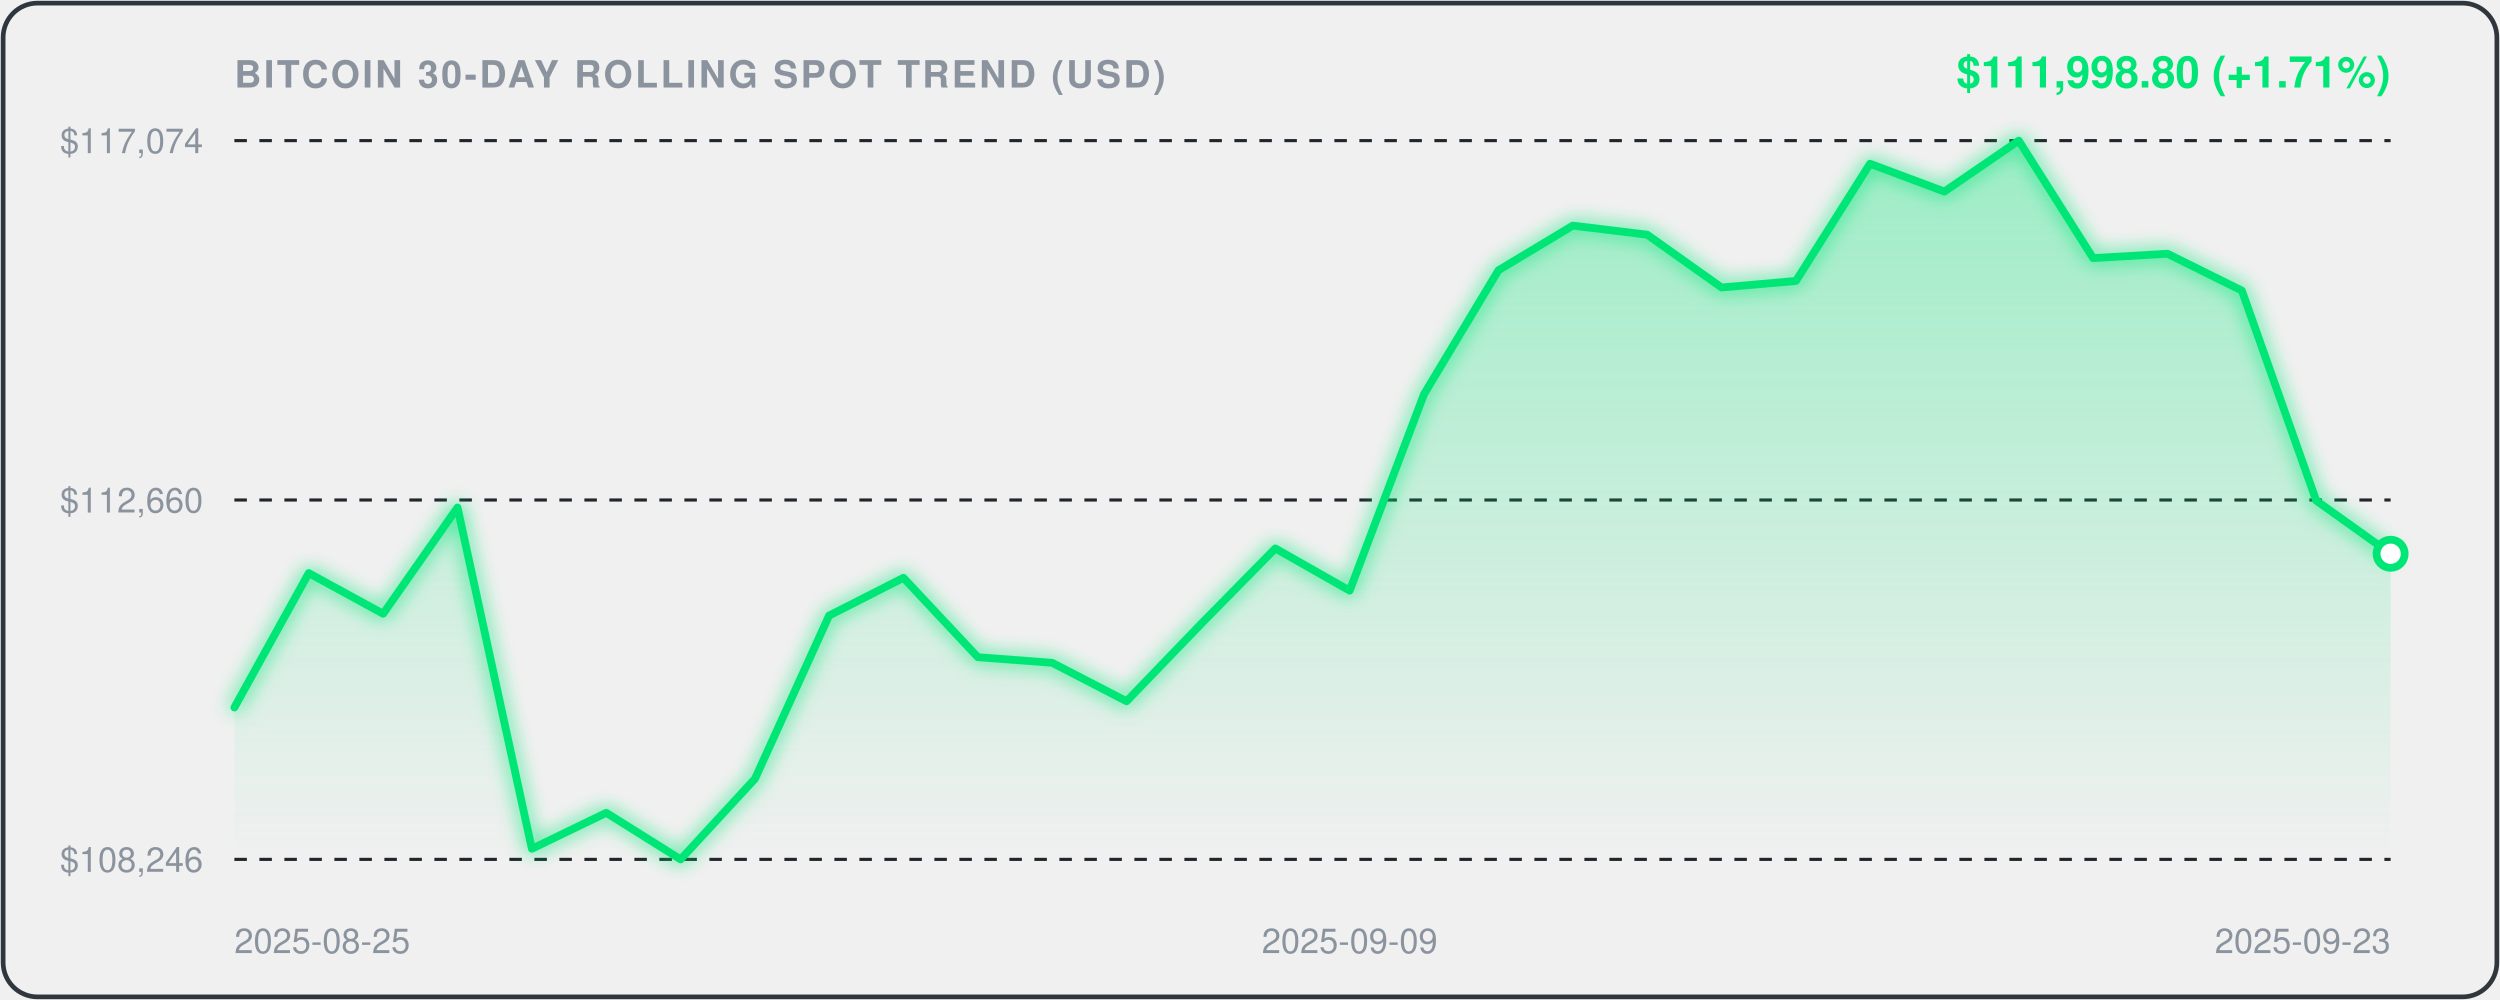
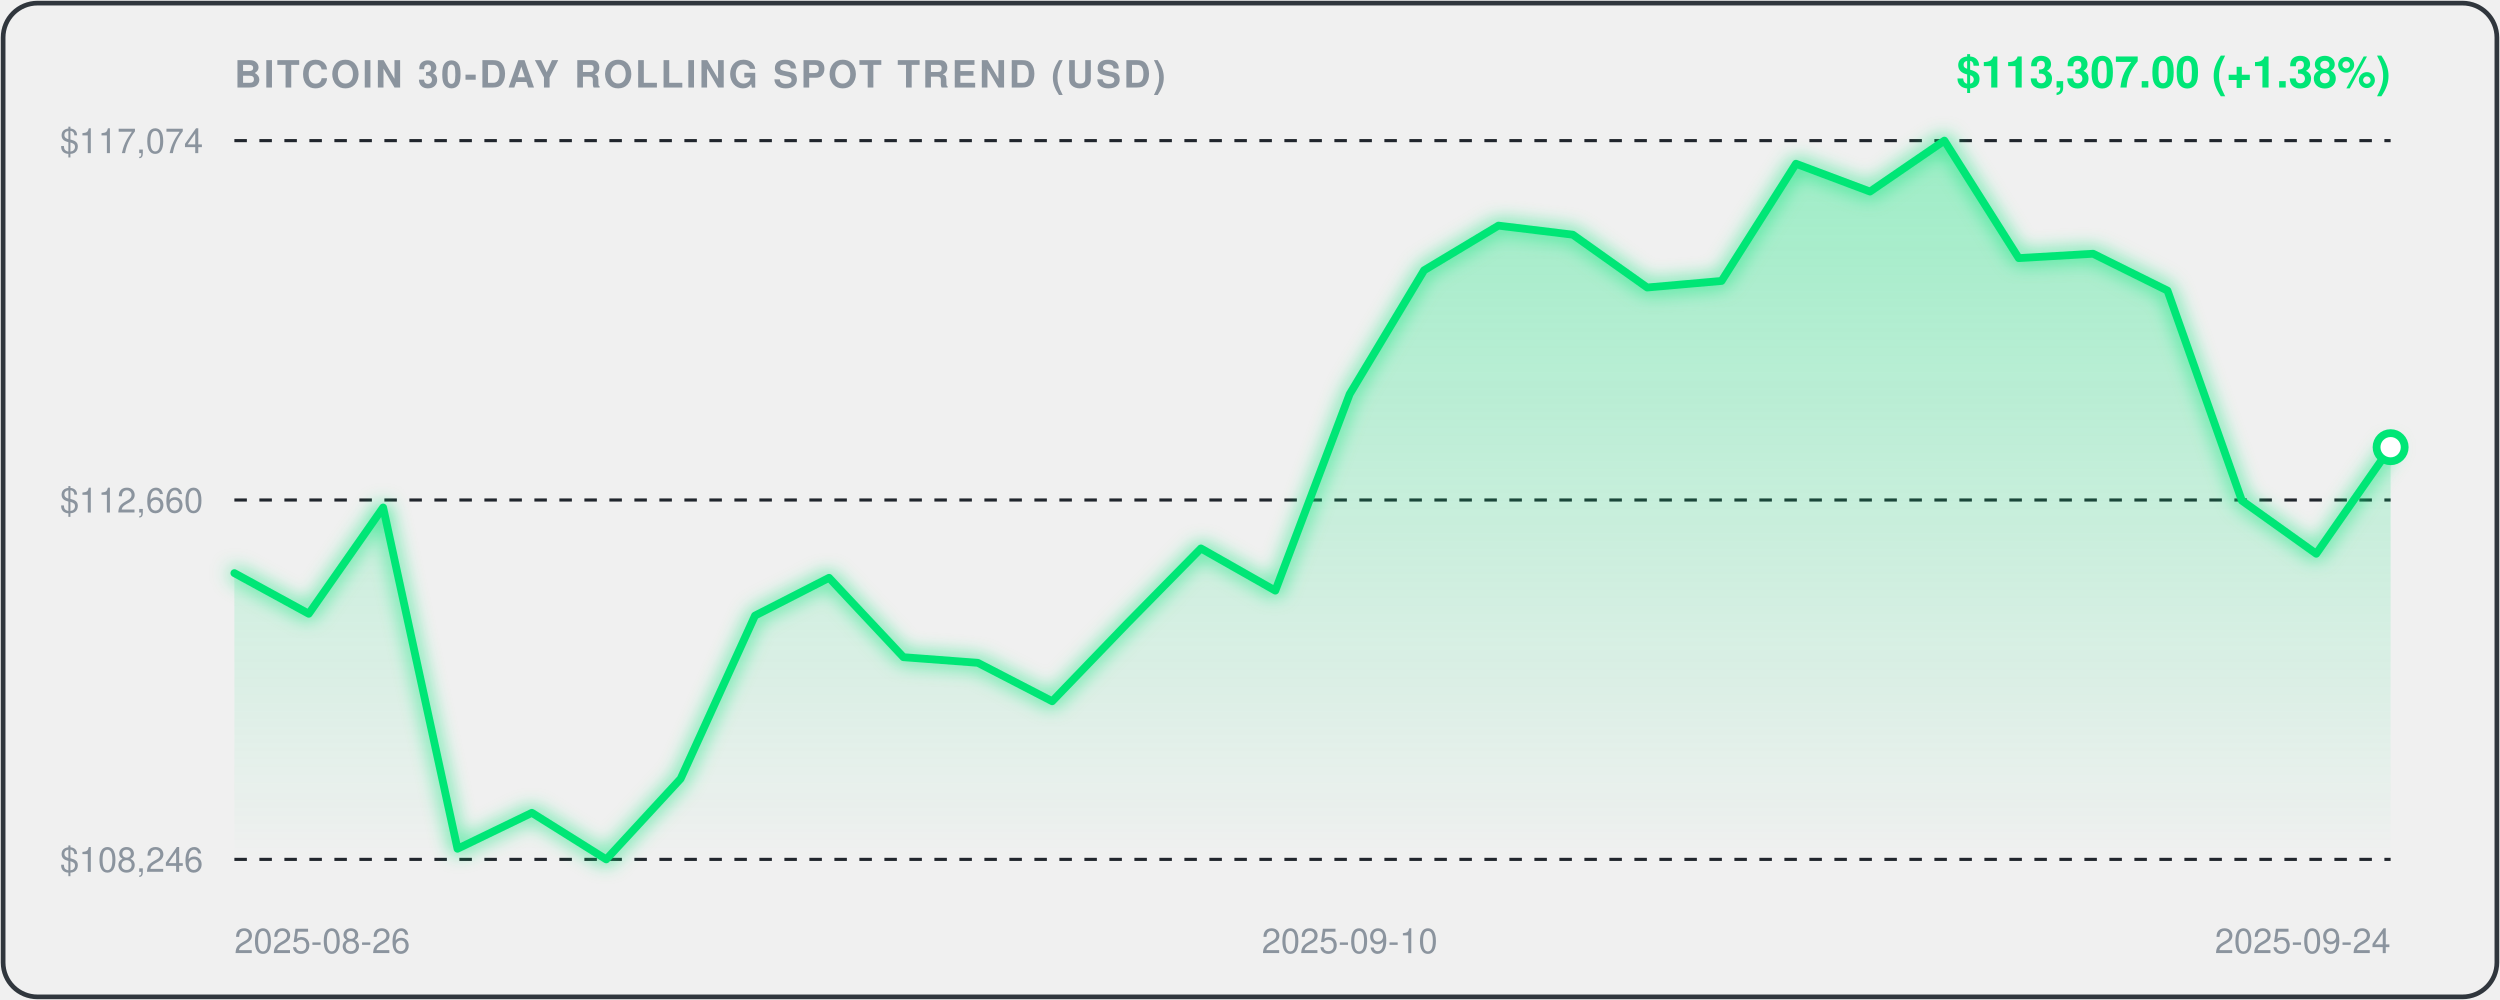
<svg xmlns="http://www.w3.org/2000/svg" viewBox="0 0 800 320" width="100%" height="100%" style="background:#0d1117;border-radius:12px;font-family:-apple-system,BlinkMacSystemFont,'Segoe UI',Helvetica,Arial,sans-serif;">
  <defs>
    <linearGradient id="areaGrad" x1="0" y1="0" x2="0" y2="1">
      <stop offset="0%" stop-color="rgba(0, 230, 118, 0.35)" />
      <stop offset="100%" stop-color="rgba(0, 230, 118, 0.0)" />
    </linearGradient>
    <filter id="glow" x="-20%" y="-20%" width="140%" height="140%">
      <feGaussianBlur stdDeviation="3" result="blur" />
      <feComposite in="SourceGraphic" in2="blur" operator="over" />
    </filter>
  </defs>
  <rect x="1" y="1" width="798" height="318" rx="11" fill="none" stroke="#30363d" stroke-width="1.5" />
  <text x="75" y="28" fill="#8b949e" font-size="12" font-weight="600" letter-spacing="0.8">BITCOIN 30-DAY ROLLING SPOT TREND (USD)</text>
-   <text x="765" y="28" text-anchor="end" fill="#00E676" font-size="14" font-weight="700">$111,998.80 (+1.71%)</text>
+   <text x="765" y="28" text-anchor="end" fill="#00E676" font-size="14" font-weight="700">$113,307.00 (+1.38%)</text>
  <line x1="75" y1="45" x2="765" y2="45" stroke="#21262d" stroke-width="1" stroke-dasharray="4,4" />
  <text x="65" y="49" text-anchor="end" fill="#8b949e" font-size="11">$117,074</text>
  <line x1="75" y1="160.0" x2="765" y2="160.0" stroke="#21262d" stroke-width="1" stroke-dasharray="4,4" />
  <text x="65" y="164.0" text-anchor="end" fill="#8b949e" font-size="11">$112,660</text>
  <line x1="75" y1="275" x2="765" y2="275" stroke="#21262d" stroke-width="1" stroke-dasharray="4,4" />
  <text x="65" y="279" text-anchor="end" fill="#8b949e" font-size="11">$108,246</text>
-   <path d="M 75.0,226.4 L 98.8,183.4 L 122.6,196.4 L 146.4,162.4 L 170.2,271.6 L 194.0,260.1 L 217.8,275.0 L 241.6,249.2 L 265.3,197.0 L 289.1,184.9 L 312.9,210.3 L 336.7,212.1 L 360.5,224.4 L 384.3,199.7 L 408.1,175.5 L 431.9,189.0 L 455.7,126.1 L 479.5,86.5 L 503.3,72.2 L 527.1,75.1 L 550.9,92.0 L 574.7,89.9 L 598.4,52.4 L 622.2,61.3 L 646.0,45.0 L 669.8,82.6 L 693.6,81.2 L 717.4,93.0 L 741.2,160.2 L 765.0,177.2 L 765.0,275.0 L 75.0,275.0 Z" fill="url(#areaGrad)" />
-   <path d="M 75.0,226.4 L 98.8,183.4 L 122.6,196.4 L 146.4,162.4 L 170.2,271.6 L 194.0,260.1 L 217.8,275.0 L 241.6,249.2 L 265.3,197.0 L 289.1,184.9 L 312.9,210.3 L 336.7,212.1 L 360.5,224.4 L 384.3,199.7 L 408.1,175.5 L 431.9,189.0 L 455.7,126.1 L 479.5,86.5 L 503.3,72.2 L 527.1,75.1 L 550.9,92.0 L 574.7,89.9 L 598.4,52.4 L 622.2,61.3 L 646.0,45.0 L 669.8,82.6 L 693.6,81.2 L 717.4,93.0 L 741.2,160.2 L 765.0,177.2" fill="none" stroke="#00E676" stroke-width="2.5" stroke-linecap="round" stroke-linejoin="round" filter="url(#glow)" />
-   <circle cx="765.0" cy="177.2" r="4.5" fill="#ffffff" stroke="#00E676" stroke-width="2.5" />
-   <text x="75.0" y="305" fill="#8b949e" font-size="11" text-anchor="start">2025-08-25</text>
-   <text x="431.9" y="305" fill="#8b949e" font-size="11" text-anchor="middle">2025-09-09</text>
-   <text x="765.0" y="305" fill="#8b949e" font-size="11" text-anchor="end">2025-09-23</text>
+   <path d="M 75.0,183.4 L 98.8,196.4 L 122.6,162.4 L 146.4,271.6 L 170.2,260.1 L 194.0,275.0 L 217.8,249.2 L 241.6,197.0 L 265.3,184.9 L 289.1,210.3 L 312.9,212.1 L 336.7,224.4 L 360.5,199.7 L 384.3,175.5 L 408.1,189.0 L 431.9,126.1 L 455.7,86.5 L 479.5,72.2 L 503.3,75.1 L 527.1,92.0 L 550.9,89.9 L 574.7,52.4 L 598.4,61.3 L 622.2,45.0 L 646.0,82.6 L 669.8,81.2 L 693.6,93.0 L 717.4,160.2 L 741.2,177.2 L 765.0,143.1 L 765.0,275.0 L 75.0,275.0 Z" fill="url(#areaGrad)" />
+   <path d="M 75.0,183.4 L 98.8,196.4 L 122.6,162.4 L 146.4,271.6 L 170.2,260.1 L 194.0,275.0 L 217.8,249.2 L 241.6,197.0 L 265.3,184.9 L 289.1,210.3 L 312.9,212.1 L 336.7,224.4 L 360.5,199.7 L 384.3,175.5 L 408.1,189.0 L 431.9,126.1 L 455.7,86.5 L 479.5,72.2 L 503.3,75.1 L 527.1,92.0 L 550.9,89.9 L 574.7,52.4 L 598.4,61.3 L 622.2,45.0 L 646.0,82.6 L 669.8,81.2 L 693.6,93.0 L 717.4,160.2 L 741.2,177.2 L 765.0,143.1" fill="none" stroke="#00E676" stroke-width="2.5" stroke-linecap="round" stroke-linejoin="round" filter="url(#glow)" />
+   <circle cx="765.0" cy="143.1" r="4.5" fill="#ffffff" stroke="#00E676" stroke-width="2.5" />
+   <text x="75.0" y="305" fill="#8b949e" font-size="11" text-anchor="start">2025-08-26</text>
+   <text x="431.9" y="305" fill="#8b949e" font-size="11" text-anchor="middle">2025-09-10</text>
+   <text x="765.0" y="305" fill="#8b949e" font-size="11" text-anchor="end">2025-09-24</text>
</svg>
